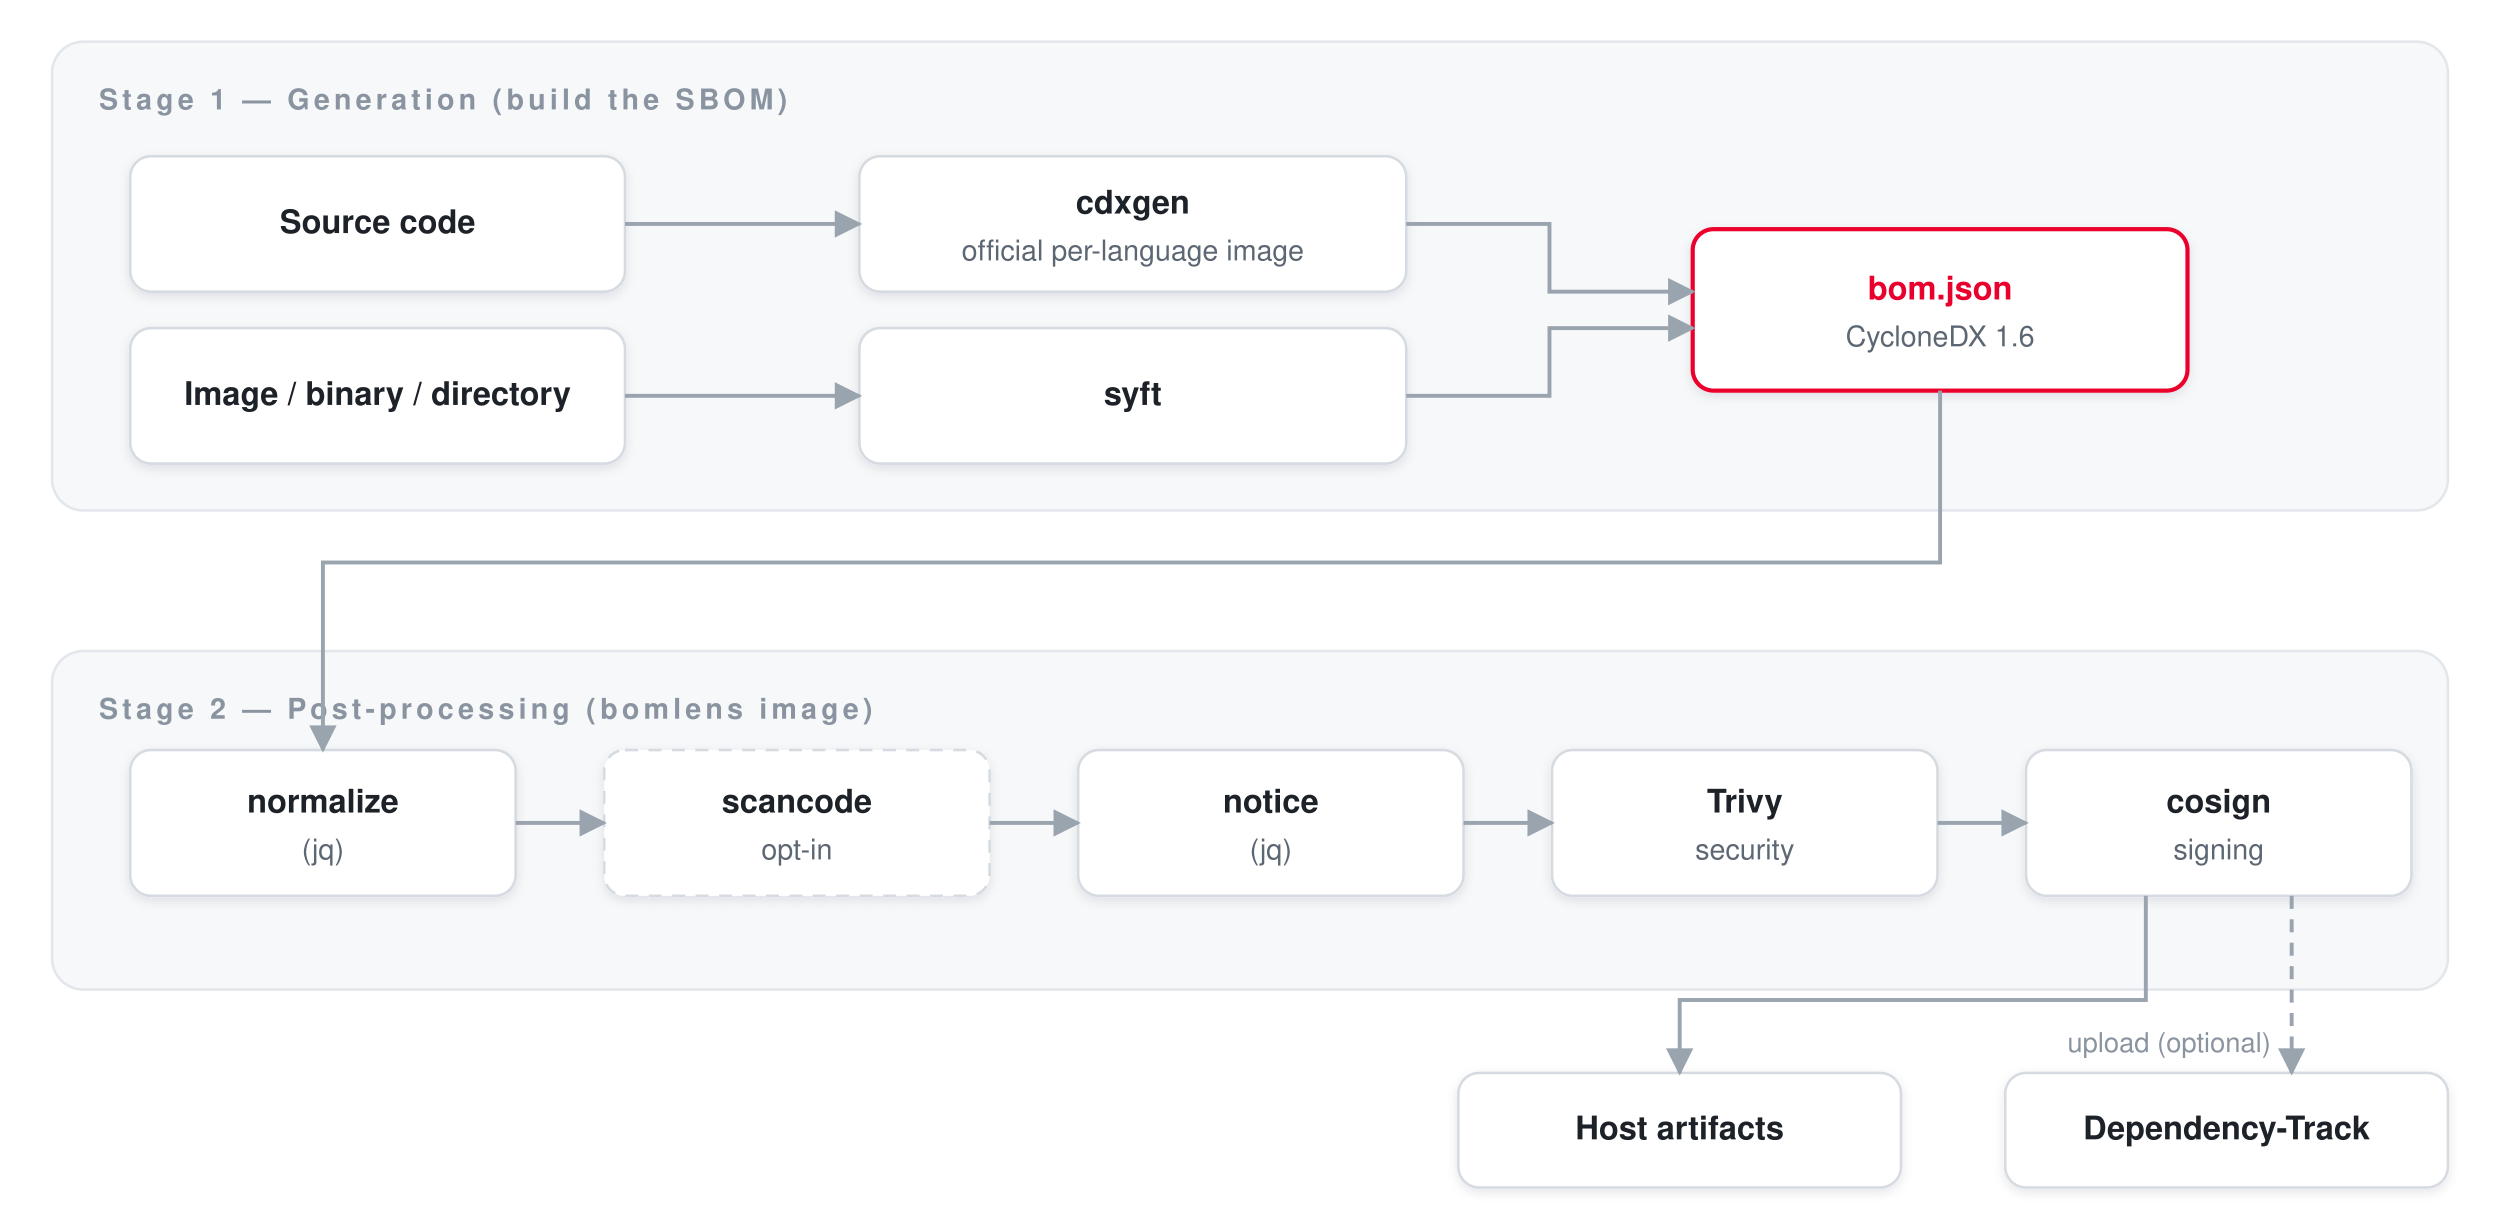
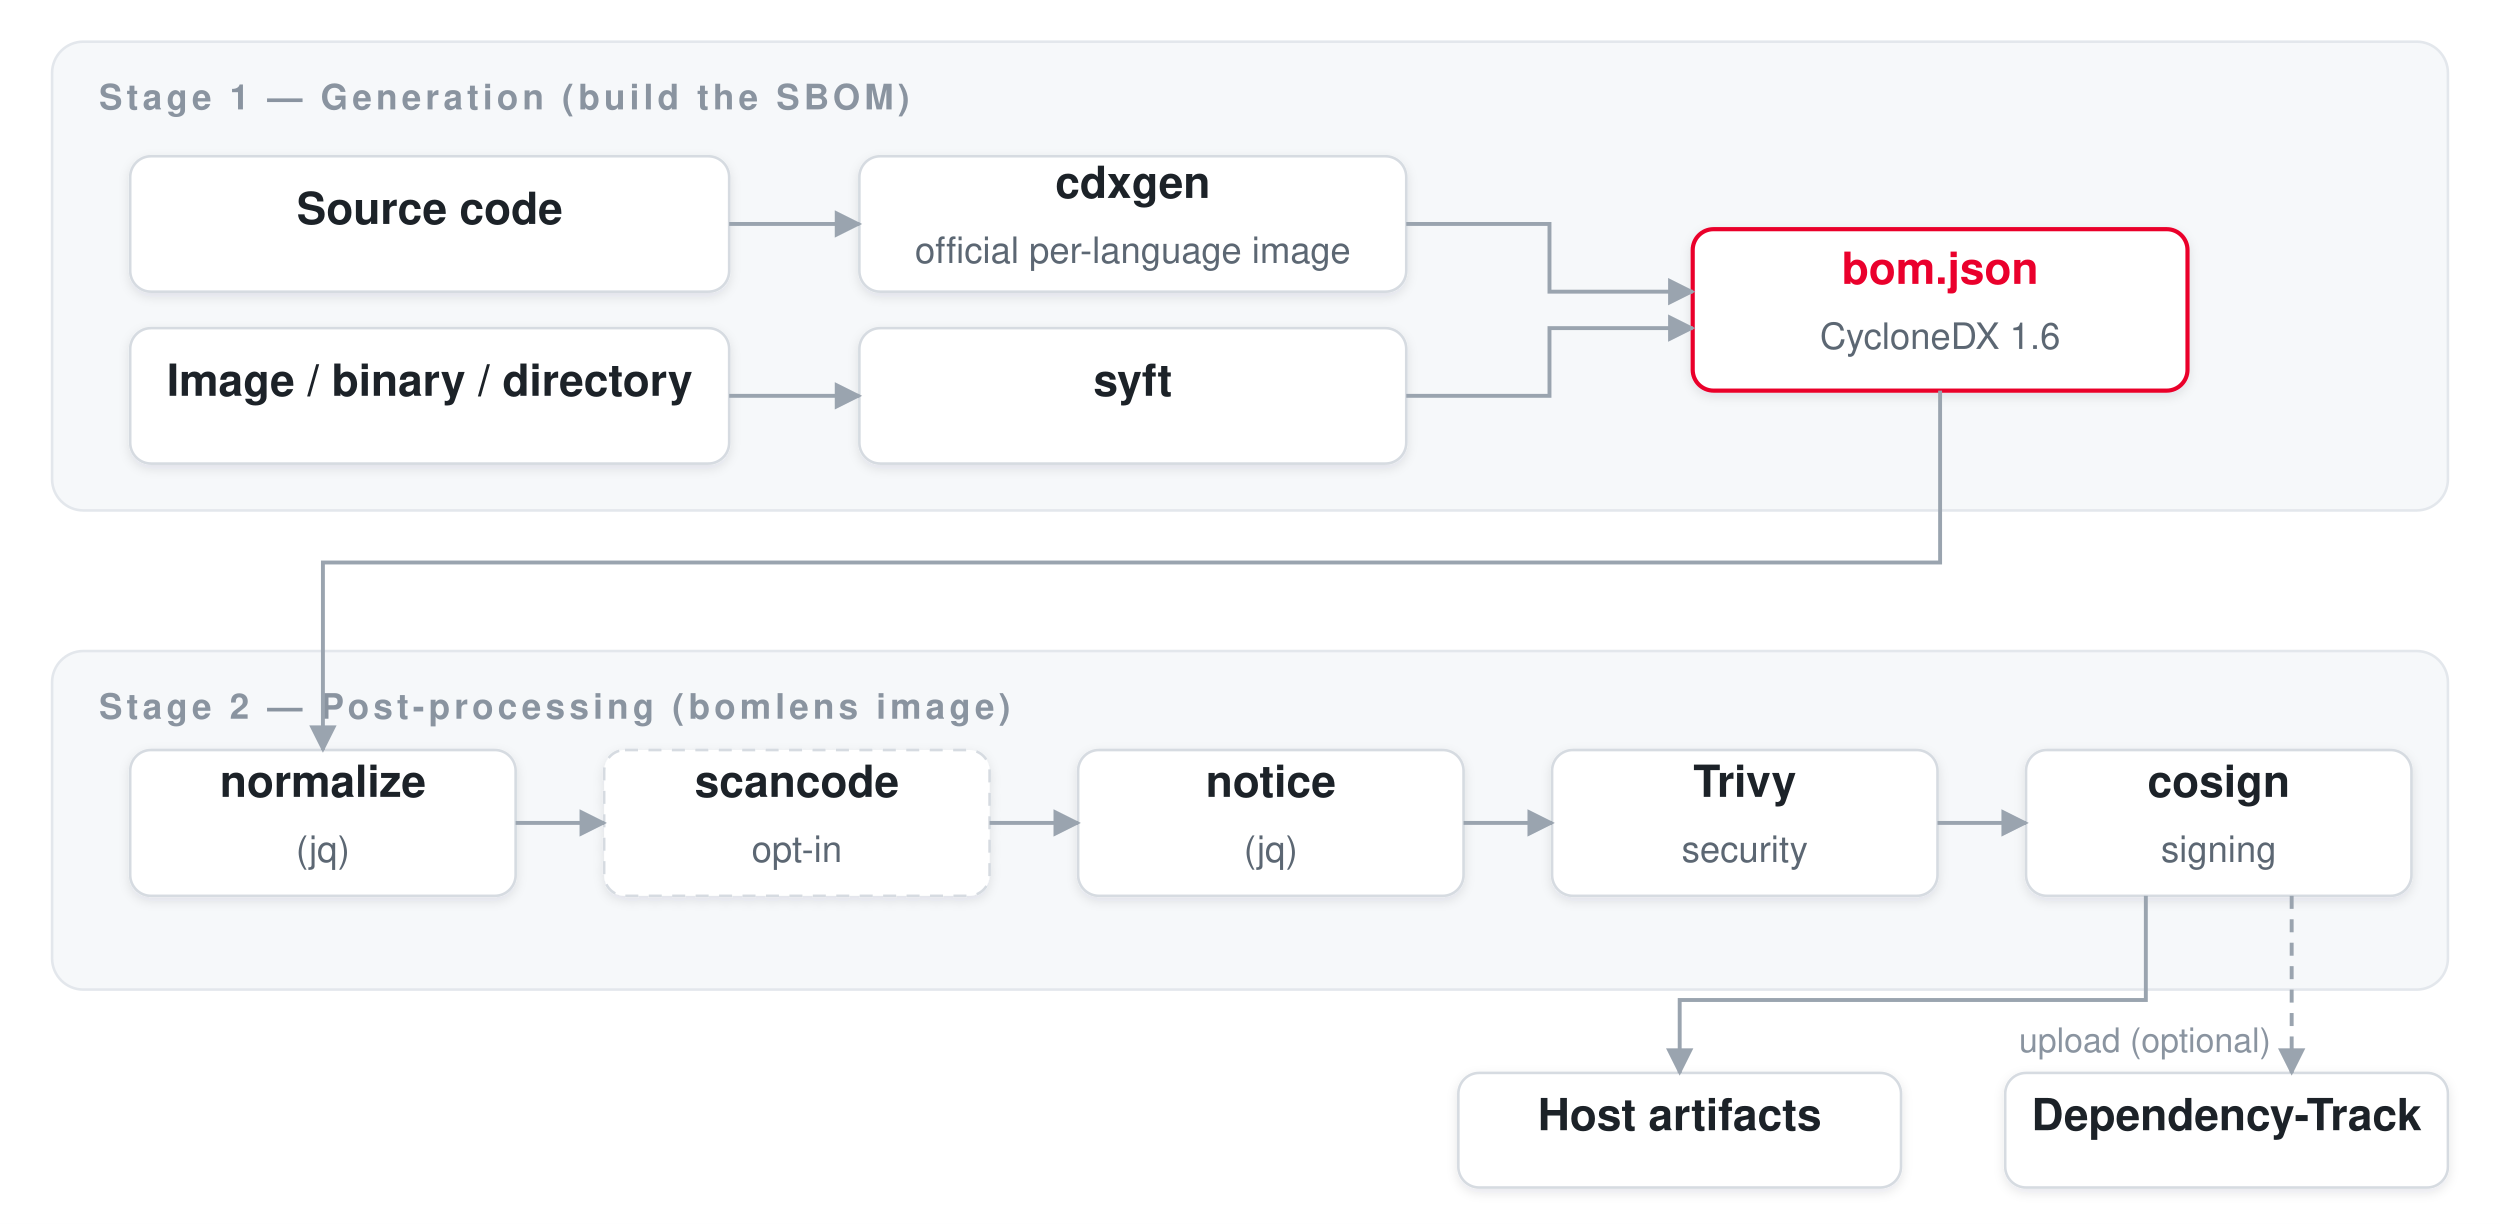
<svg xmlns="http://www.w3.org/2000/svg" width="960" height="470" viewBox="0 0 960 470">
  <defs>
    <marker id="arr" viewBox="0 0 10 10" refX="9" refY="5" markerWidth="7" markerHeight="7" orient="auto-start-reverse">
      <path d="M0,0 L10,5 L0,10 z" fill="#9aa4af" />
    </marker>
    <filter id="sh" x="-20%" y="-20%" width="140%" height="160%">
      <feDropShadow dx="0" dy="1.5" stdDeviation="2" flood-color="#1c2228" flood-opacity="0.10" />
    </filter>
  </defs>
  <rect width="960" height="470" fill="#ffffff" />
  <rect x="20" y="16" width="920" height="180" rx="12" fill="#f6f8fa" stroke="#e3e7ec" />
-   <text x="38" y="42" font-family="'Helvetica Neue',Helvetica,Arial,sans-serif" font-size="11" font-weight="700" letter-spacing="1.6" fill="#8a94a0">Stage 1 — Generation (build the SBOM)</text>
-   <rect x="50" y="60" width="190" height="52" rx="8" fill="#ffffff" stroke="#d6dbe1" stroke-width="1" filter="url(#sh)" />
-   <text x="145.0" y="89.5" text-anchor="middle" font-family="'Helvetica Neue',Helvetica,Arial,sans-serif" font-size="12.5" font-weight="600" fill="#1c2228">Source code</text>
-   <rect x="50" y="126" width="190" height="52" rx="8" fill="#ffffff" stroke="#d6dbe1" stroke-width="1" filter="url(#sh)" />
-   <text x="145.0" y="155.5" text-anchor="middle" font-family="'Helvetica Neue',Helvetica,Arial,sans-serif" font-size="12.5" font-weight="600" fill="#1c2228">Image / binary / directory</text>
+   <text x="38" y="42" font-family="'Helvetica Neue',Helvetica,Arial,sans-serif" font-size="13.5" font-weight="700" letter-spacing="1.6" fill="#8a94a0">Stage 1 — Generation (build the SBOM)</text>
+   <rect x="50" y="60" width="230" height="52" rx="8" fill="#ffffff" stroke="#d6dbe1" stroke-width="1" filter="url(#sh)" />
+   <text x="165.0" y="86.0" text-anchor="middle" font-family="'Helvetica Neue',Helvetica,Arial,sans-serif" font-size="17" font-weight="600" fill="#1c2228">Source code</text>
+   <rect x="50" y="126" width="230" height="52" rx="8" fill="#ffffff" stroke="#d6dbe1" stroke-width="1" filter="url(#sh)" />
+   <text x="165.0" y="152.0" text-anchor="middle" font-family="'Helvetica Neue',Helvetica,Arial,sans-serif" font-size="17" font-weight="600" fill="#1c2228">Image / binary / directory</text>
  <rect x="330" y="60" width="210" height="52" rx="8" fill="#ffffff" stroke="#d6dbe1" stroke-width="1" filter="url(#sh)" />
-   <text x="435.0" y="82.0" text-anchor="middle" font-family="'Helvetica Neue',Helvetica,Arial,sans-serif" font-size="12.5" font-weight="600" fill="#1c2228">cdxgen</text>
-   <text x="435.0" y="100.0" text-anchor="middle" font-family="'Helvetica Neue',Helvetica,Arial,sans-serif" font-size="11" fill="#5c6773">official per-language image</text>
+   <text x="435.0" y="76.0" text-anchor="middle" font-family="'Helvetica Neue',Helvetica,Arial,sans-serif" font-size="17" font-weight="600" fill="#1c2228">cdxgen</text>
+   <text x="435.0" y="101.0" text-anchor="middle" font-family="'Helvetica Neue',Helvetica,Arial,sans-serif" font-size="14" fill="#5c6773">official per-language image</text>
  <rect x="330" y="126" width="210" height="52" rx="8" fill="#ffffff" stroke="#d6dbe1" stroke-width="1" filter="url(#sh)" />
-   <text x="435.0" y="155.5" text-anchor="middle" font-family="'Helvetica Neue',Helvetica,Arial,sans-serif" font-size="12.5" font-weight="600" fill="#1c2228">syft</text>
+   <text x="435.0" y="152.0" text-anchor="middle" font-family="'Helvetica Neue',Helvetica,Arial,sans-serif" font-size="17" font-weight="600" fill="#1c2228">syft</text>
  <rect x="650" y="88" width="190" height="62" rx="8" fill="#ffffff" stroke="#EA002C" stroke-width="1.6" filter="url(#sh)" />
-   <text x="745.0" y="115.0" text-anchor="middle" font-family="'Helvetica Neue',Helvetica,Arial,sans-serif" font-size="12.5" font-weight="600" fill="#EA002C">bom.json</text>
-   <text x="745.0" y="133.0" text-anchor="middle" font-family="'Helvetica Neue',Helvetica,Arial,sans-serif" font-size="11" fill="#5c6773">CycloneDX 1.6</text>
-   <path d="M240,86 L330,86" fill="none" stroke="#9aa4af" stroke-width="1.5" marker-end="url(#arr)" />
-   <path d="M240,152 L330,152" fill="none" stroke="#9aa4af" stroke-width="1.5" marker-end="url(#arr)" />
+   <text x="745.0" y="109.0" text-anchor="middle" font-family="'Helvetica Neue',Helvetica,Arial,sans-serif" font-size="17" font-weight="600" fill="#EA002C">bom.json</text>
+   <text x="745.0" y="134.0" text-anchor="middle" font-family="'Helvetica Neue',Helvetica,Arial,sans-serif" font-size="14" fill="#5c6773">CycloneDX 1.6</text>
+   <path d="M280,86 L330,86" fill="none" stroke="#9aa4af" stroke-width="1.5" marker-end="url(#arr)" />
+   <path d="M280,152 L330,152" fill="none" stroke="#9aa4af" stroke-width="1.5" marker-end="url(#arr)" />
  <path d="M540,86 L595,86 L595,112 L650,112" fill="none" stroke="#9aa4af" stroke-width="1.5" marker-end="url(#arr)" />
  <path d="M540,152 L595,152 L595,126 L650,126" fill="none" stroke="#9aa4af" stroke-width="1.5" marker-end="url(#arr)" />
  <rect x="20" y="250" width="920" height="130" rx="12" fill="#f6f8fa" stroke="#e3e7ec" />
-   <text x="38" y="276" font-family="'Helvetica Neue',Helvetica,Arial,sans-serif" font-size="11" font-weight="700" letter-spacing="1.6" fill="#8a94a0">Stage 2 — Post-processing (bomlens image)</text>
+   <text x="38" y="276" font-family="'Helvetica Neue',Helvetica,Arial,sans-serif" font-size="13.5" font-weight="700" letter-spacing="1.6" fill="#8a94a0">Stage 2 — Post-processing (bomlens image)</text>
  <rect x="50" y="288" width="148" height="56" rx="8" fill="#ffffff" stroke="#d6dbe1" stroke-width="1" filter="url(#sh)" />
-   <text x="124.0" y="312.0" text-anchor="middle" font-family="'Helvetica Neue',Helvetica,Arial,sans-serif" font-size="12.5" font-weight="600" fill="#1c2228">normalize</text>
-   <text x="124.0" y="330.0" text-anchor="middle" font-family="'Helvetica Neue',Helvetica,Arial,sans-serif" font-size="11" fill="#5c6773">(jq)</text>
+   <text x="124.0" y="306.0" text-anchor="middle" font-family="'Helvetica Neue',Helvetica,Arial,sans-serif" font-size="17" font-weight="600" fill="#1c2228">normalize</text>
+   <text x="124.0" y="331.0" text-anchor="middle" font-family="'Helvetica Neue',Helvetica,Arial,sans-serif" font-size="14" fill="#5c6773">(jq)</text>
  <rect x="232" y="288" width="148" height="56" rx="8" fill="#ffffff" stroke="#d6dbe1" stroke-width="1" stroke-dasharray="5 4" filter="url(#sh)" />
-   <text x="306.0" y="312.0" text-anchor="middle" font-family="'Helvetica Neue',Helvetica,Arial,sans-serif" font-size="12.5" font-weight="600" fill="#1c2228">scancode</text>
-   <text x="306.0" y="330.0" text-anchor="middle" font-family="'Helvetica Neue',Helvetica,Arial,sans-serif" font-size="11" fill="#5c6773">opt-in</text>
+   <text x="306.0" y="306.0" text-anchor="middle" font-family="'Helvetica Neue',Helvetica,Arial,sans-serif" font-size="17" font-weight="600" fill="#1c2228">scancode</text>
+   <text x="306.0" y="331.0" text-anchor="middle" font-family="'Helvetica Neue',Helvetica,Arial,sans-serif" font-size="14" fill="#5c6773">opt-in</text>
  <rect x="414" y="288" width="148" height="56" rx="8" fill="#ffffff" stroke="#d6dbe1" stroke-width="1" filter="url(#sh)" />
-   <text x="488.0" y="312.0" text-anchor="middle" font-family="'Helvetica Neue',Helvetica,Arial,sans-serif" font-size="12.5" font-weight="600" fill="#1c2228">notice</text>
-   <text x="488.0" y="330.0" text-anchor="middle" font-family="'Helvetica Neue',Helvetica,Arial,sans-serif" font-size="11" fill="#5c6773">(jq)</text>
+   <text x="488.0" y="306.0" text-anchor="middle" font-family="'Helvetica Neue',Helvetica,Arial,sans-serif" font-size="17" font-weight="600" fill="#1c2228">notice</text>
+   <text x="488.0" y="331.0" text-anchor="middle" font-family="'Helvetica Neue',Helvetica,Arial,sans-serif" font-size="14" fill="#5c6773">(jq)</text>
  <rect x="596" y="288" width="148" height="56" rx="8" fill="#ffffff" stroke="#d6dbe1" stroke-width="1" filter="url(#sh)" />
-   <text x="670.0" y="312.0" text-anchor="middle" font-family="'Helvetica Neue',Helvetica,Arial,sans-serif" font-size="12.5" font-weight="600" fill="#1c2228">Trivy</text>
-   <text x="670.0" y="330.0" text-anchor="middle" font-family="'Helvetica Neue',Helvetica,Arial,sans-serif" font-size="11" fill="#5c6773">security</text>
+   <text x="670.0" y="306.0" text-anchor="middle" font-family="'Helvetica Neue',Helvetica,Arial,sans-serif" font-size="17" font-weight="600" fill="#1c2228">Trivy</text>
+   <text x="670.0" y="331.0" text-anchor="middle" font-family="'Helvetica Neue',Helvetica,Arial,sans-serif" font-size="14" fill="#5c6773">security</text>
  <rect x="778" y="288" width="148" height="56" rx="8" fill="#ffffff" stroke="#d6dbe1" stroke-width="1" filter="url(#sh)" />
-   <text x="852.0" y="312.0" text-anchor="middle" font-family="'Helvetica Neue',Helvetica,Arial,sans-serif" font-size="12.5" font-weight="600" fill="#1c2228">cosign</text>
-   <text x="852.0" y="330.0" text-anchor="middle" font-family="'Helvetica Neue',Helvetica,Arial,sans-serif" font-size="11" fill="#5c6773">signing</text>
+   <text x="852.0" y="306.0" text-anchor="middle" font-family="'Helvetica Neue',Helvetica,Arial,sans-serif" font-size="17" font-weight="600" fill="#1c2228">cosign</text>
+   <text x="852.0" y="331.0" text-anchor="middle" font-family="'Helvetica Neue',Helvetica,Arial,sans-serif" font-size="14" fill="#5c6773">signing</text>
  <path d="M198,316 L232,316" fill="none" stroke="#9aa4af" stroke-width="1.5" marker-end="url(#arr)" />
  <path d="M380,316 L414,316" fill="none" stroke="#9aa4af" stroke-width="1.5" marker-end="url(#arr)" />
  <path d="M562,316 L596,316" fill="none" stroke="#9aa4af" stroke-width="1.5" marker-end="url(#arr)" />
  <path d="M744,316 L778,316" fill="none" stroke="#9aa4af" stroke-width="1.5" marker-end="url(#arr)" />
  <path d="M745,150 L745,216 L124,216 L124,288" fill="none" stroke="#9aa4af" stroke-width="1.5" marker-end="url(#arr)" />
  <rect x="560" y="412" width="170" height="44" rx="8" fill="#ffffff" stroke="#d6dbe1" stroke-width="1" filter="url(#sh)" />
-   <text x="645.0" y="437.5" text-anchor="middle" font-family="'Helvetica Neue',Helvetica,Arial,sans-serif" font-size="12.5" font-weight="600" fill="#1c2228">Host artifacts</text>
+   <text x="645.0" y="434.0" text-anchor="middle" font-family="'Helvetica Neue',Helvetica,Arial,sans-serif" font-size="17" font-weight="600" fill="#1c2228">Host artifacts</text>
  <rect x="770" y="412" width="170" height="44" rx="8" fill="#ffffff" stroke="#d6dbe1" stroke-width="1" filter="url(#sh)" />
-   <text x="855.0" y="437.5" text-anchor="middle" font-family="'Helvetica Neue',Helvetica,Arial,sans-serif" font-size="12.5" font-weight="600" fill="#1c2228">Dependency-Track</text>
+   <text x="855.0" y="434.0" text-anchor="middle" font-family="'Helvetica Neue',Helvetica,Arial,sans-serif" font-size="17" font-weight="600" fill="#1c2228">Dependency-Track</text>
  <path d="M824,344 L824,384 L645,384 L645,412" fill="none" stroke="#9aa4af" stroke-width="1.5" marker-end="url(#arr)" />
  <path d="M880,344 L880,412" fill="none" stroke="#9aa4af" stroke-width="1.5" stroke-dasharray="5 4" marker-end="url(#arr)" />
-   <text x="872" y="404" text-anchor="end" font-family="'Helvetica Neue',Helvetica,Arial,sans-serif" font-size="10.5" font-weight="400" fill="#8a94a0">upload (optional)</text>
+   <text x="872" y="404" text-anchor="end" font-family="'Helvetica Neue',Helvetica,Arial,sans-serif" font-size="13" font-weight="400" fill="#8a94a0">upload (optional)</text>
</svg>
